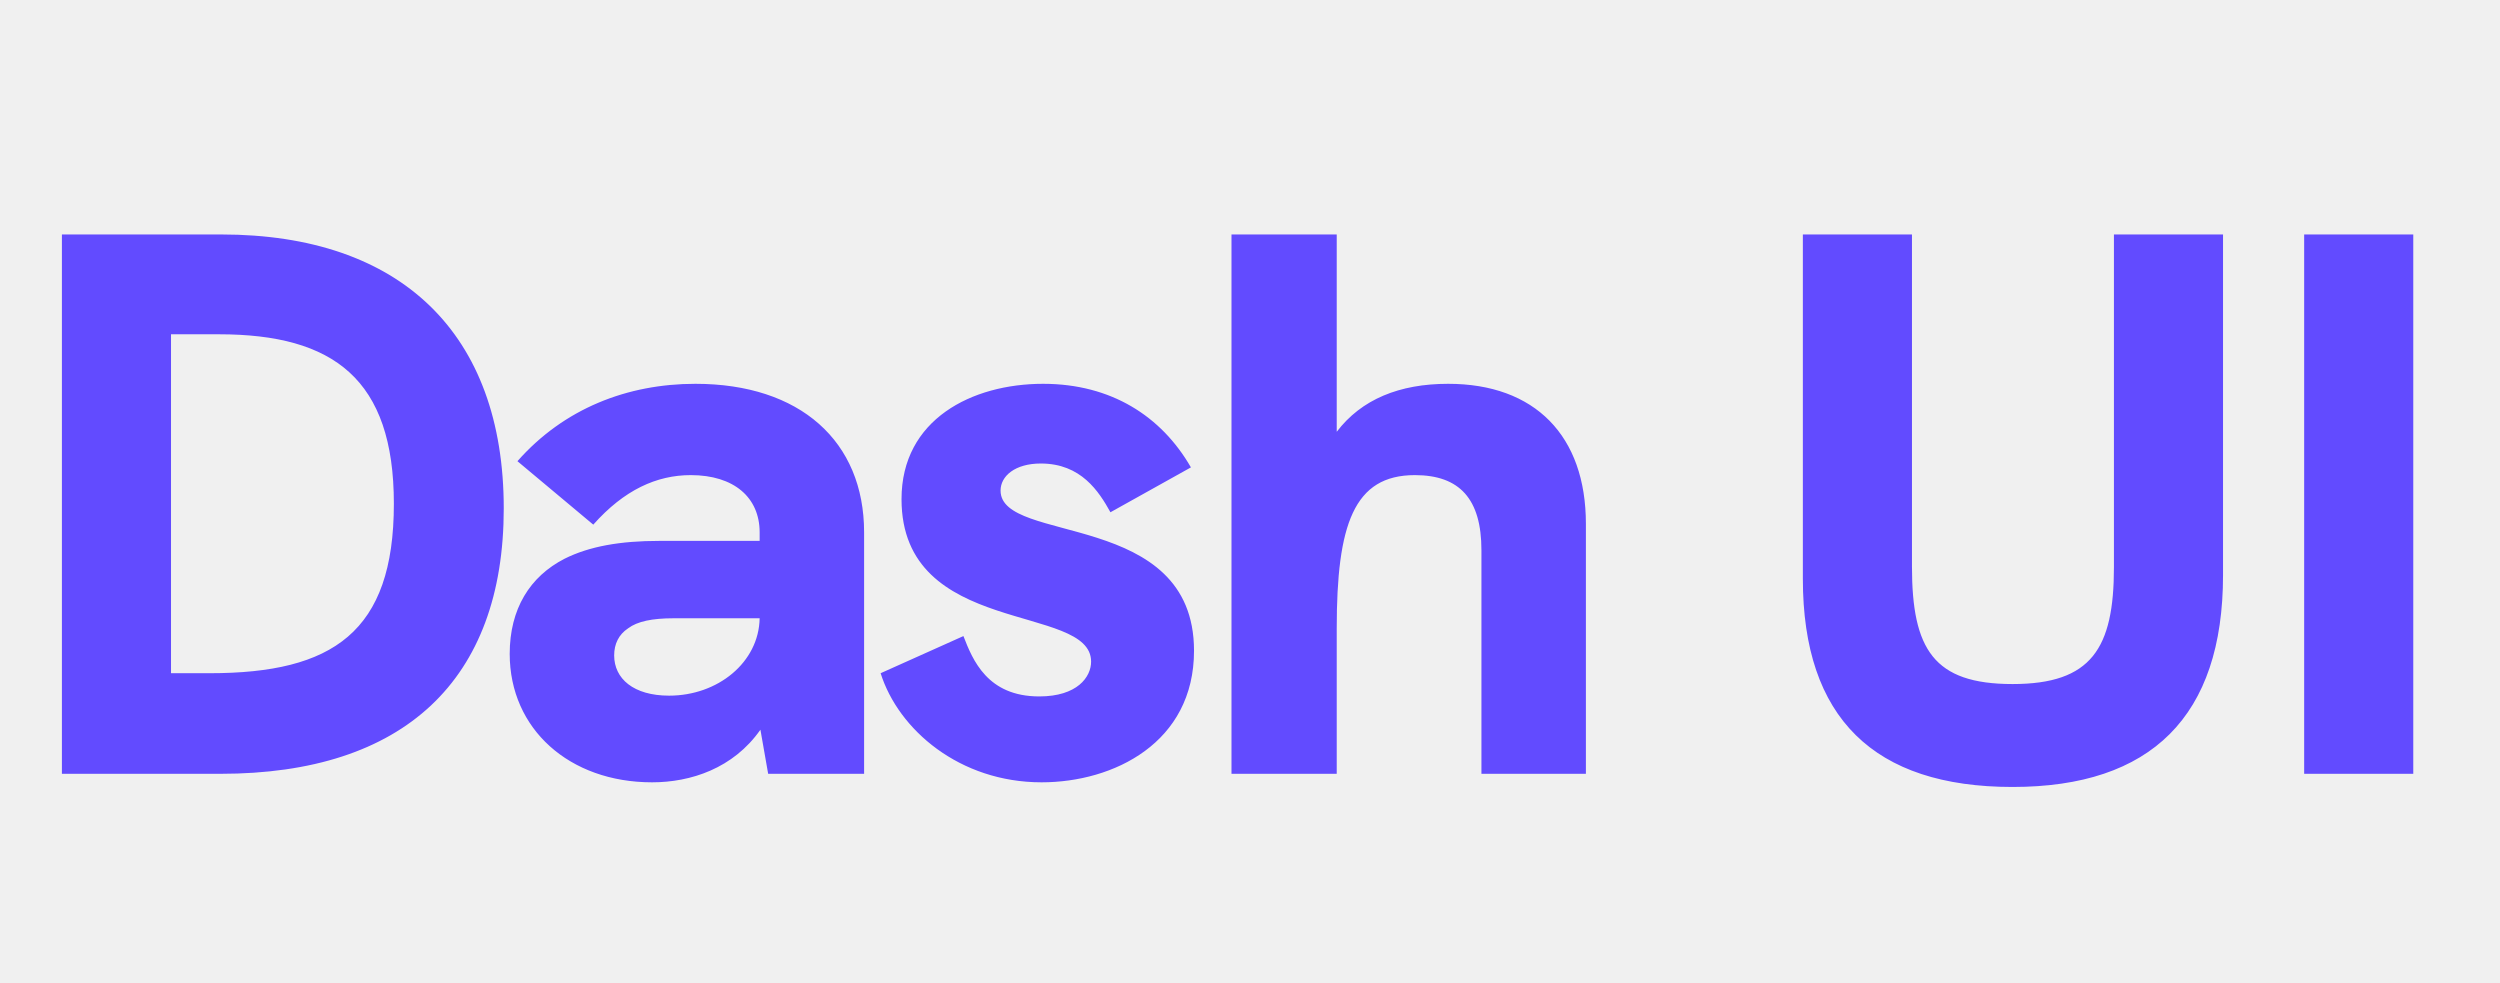
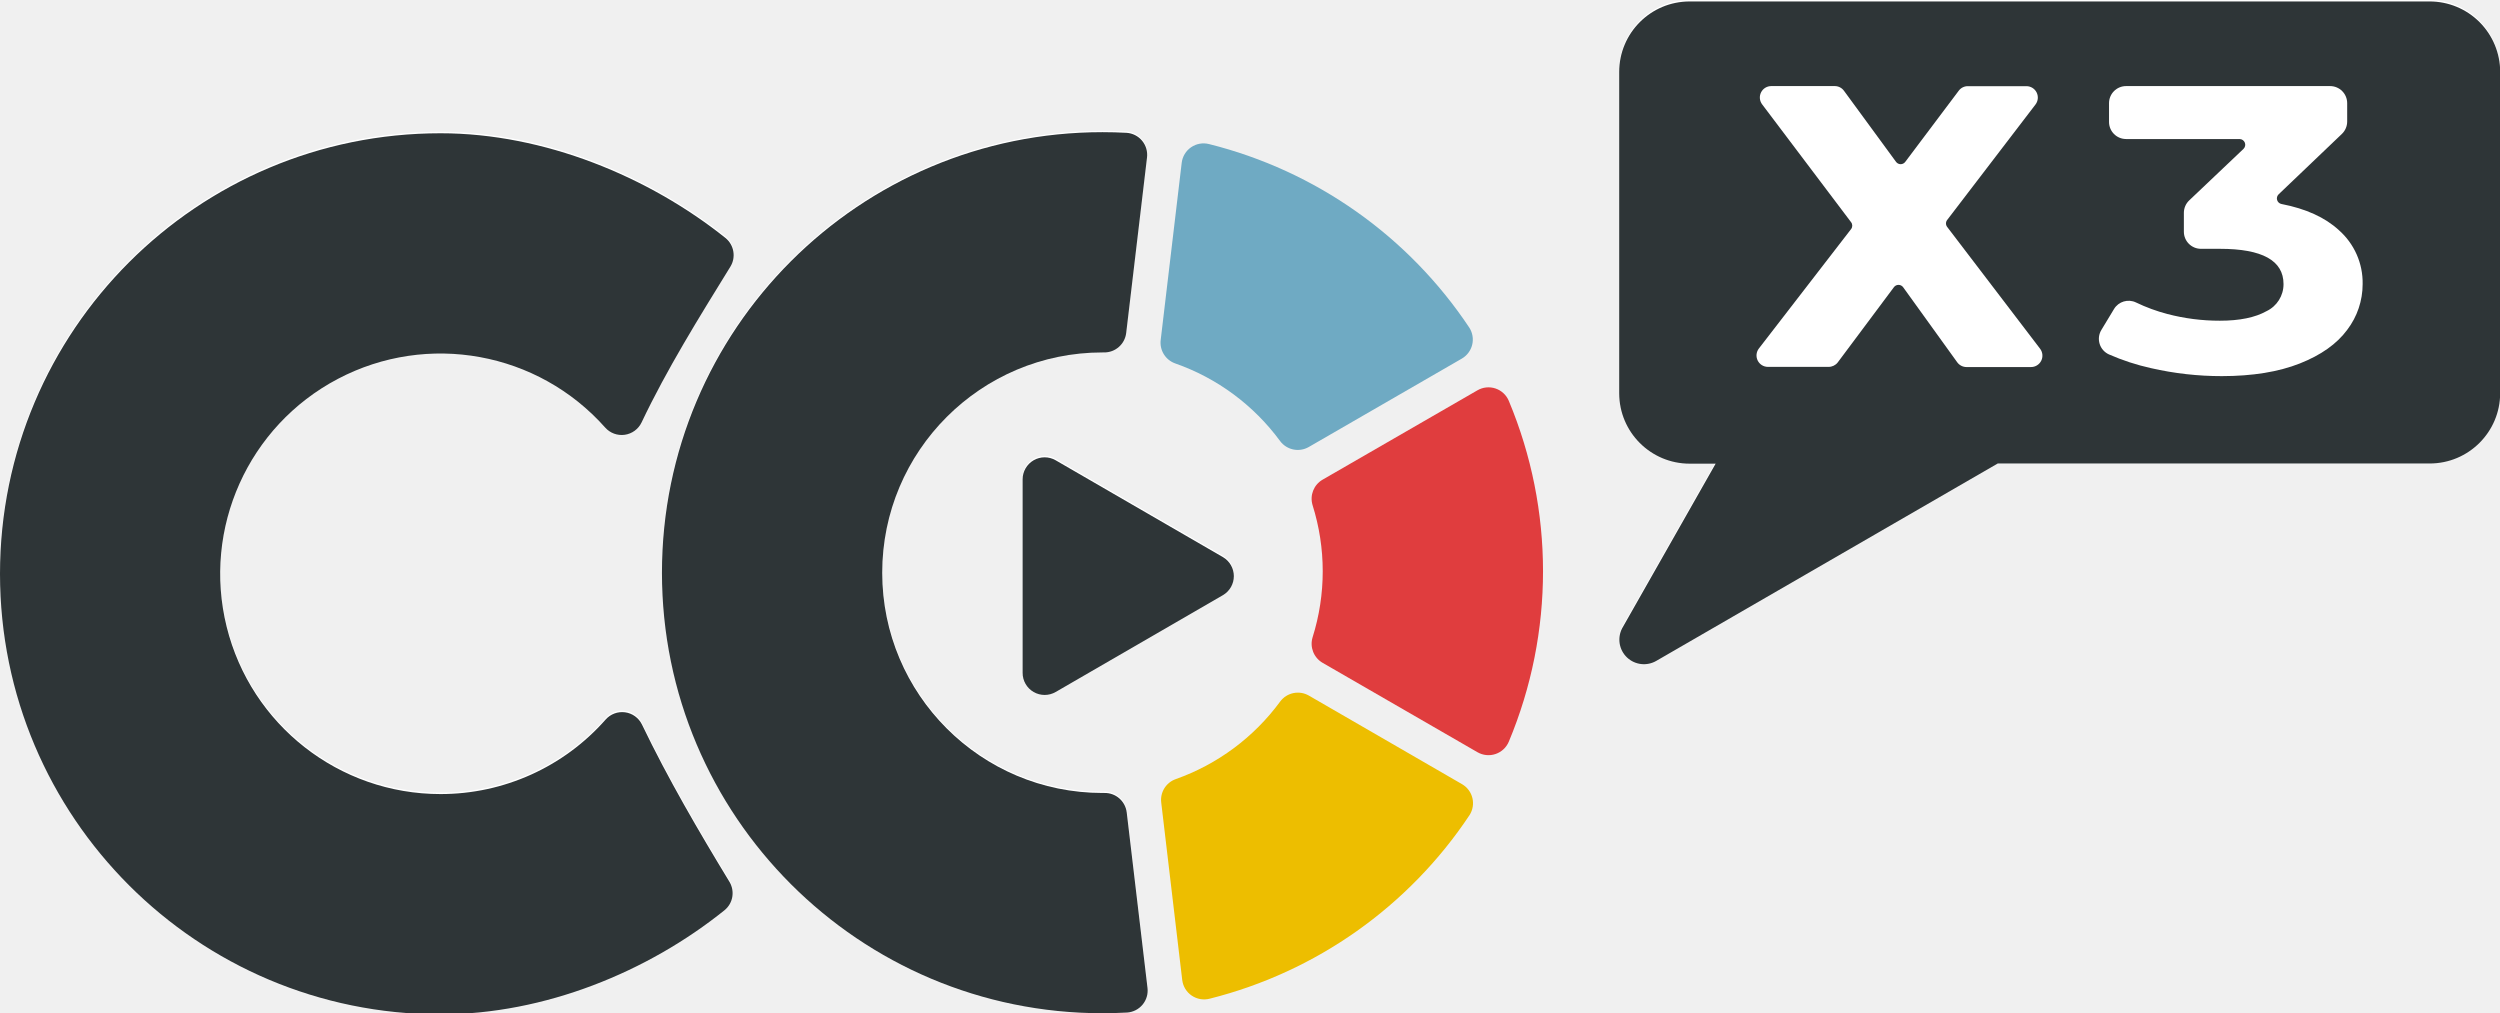
- <svg xmlns="http://www.w3.org/2000/svg" width="84" height="33" viewBox="0 0 84 33" fill="none">
-   <path d="M2.08 26H7.41C13.572 26 16.926 22.854 16.926 17.082C16.926 11.206 13.468 7.878 7.436 7.878H2.08V26ZM5.746 22.62V11.232H7.358C11.206 11.232 13.234 12.74 13.234 16.926C13.234 21.242 11.18 22.62 7.046 22.62H5.746ZM23.366 12.896C21.078 12.896 18.946 13.728 17.386 15.496L19.934 17.628C20.974 16.458 22.066 15.964 23.21 15.964C24.666 15.964 25.524 16.718 25.524 17.888V18.174H22.144C20.844 18.174 19.804 18.356 18.972 18.772C17.802 19.37 17.126 20.462 17.126 21.97C17.126 24.492 19.128 26.286 21.91 26.286C23.21 26.286 24.64 25.818 25.55 24.518L25.81 26H29.034V17.888C29.034 14.82 26.876 12.896 23.366 12.896ZM22.482 23.374C21.286 23.374 20.636 22.802 20.636 22.022C20.636 21.632 20.792 21.32 21.104 21.112C21.416 20.878 21.91 20.774 22.638 20.774H25.524C25.498 22.256 24.12 23.374 22.482 23.374ZM34.997 26.286C37.415 26.286 40.119 24.96 40.119 21.866C40.119 17.108 33.619 18.304 33.619 16.484C33.619 15.99 34.113 15.574 34.971 15.574C36.323 15.574 36.921 16.51 37.311 17.212L40.015 15.704C39.027 13.988 37.337 12.896 35.049 12.896C32.657 12.896 30.291 14.092 30.291 16.77C30.291 21.424 36.661 20.254 36.661 22.23C36.661 22.75 36.193 23.4 34.919 23.4C33.177 23.4 32.683 22.178 32.371 21.372L29.589 22.62C30.187 24.518 32.241 26.286 34.997 26.286ZM48.658 12.896C47.02 12.896 45.746 13.416 44.914 14.508V7.878H41.378V26H44.914V21.112C44.914 17.628 45.486 15.964 47.54 15.964C49.048 15.964 49.776 16.77 49.776 18.486V26H53.286V17.602C53.286 14.638 51.57 12.896 48.658 12.896ZM67.622 26.442C72.276 26.442 74.694 24.076 74.694 19.318V7.878H71.028V19.058C71.028 21.788 70.274 22.984 67.622 22.984C64.97 22.984 64.242 21.814 64.242 19.032V7.878H60.576V19.448C60.576 24.128 62.968 26.442 67.622 26.442ZM77.42 26H81.086V7.878H77.42V26Z" fill="#624BFF" />
+ <svg xmlns="http://www.w3.org/2000/svg" id="Layer_1" data-name="Layer 1" viewBox="0 0 567.49 229.91">
+   <defs>
+     <style>.cls-1{fill:#fff;}.cls-2{fill:#e03d3e;}.cls-3{fill:#edbe00;}.cls-4{fill:#6faac3;}.cls-5{fill:#2e3537;}</style>
+   </defs>
+   <path class="cls-1" d="M551.49,0H383.55a16,16,0,0,0-16,16V88.92a16,16,0,0,0,16,16h5.89l-21.24,37.4a5.58,5.58,0,0,0,7.76,7.39l77.48-44.79h98.05a16,16,0,0,0,16-16V16A16,16,0,0,0,551.49,0ZM461,83.32H446.39a2.61,2.61,0,0,1-2.1-1.07L432,65.19a1.3,1.3,0,0,0-2.09,0L417.15,82.28a2.61,2.61,0,0,1-2.08,1H401.3a2.59,2.59,0,0,1-2.05-4.16L420.19,52a1.28,1.28,0,0,0,0-1.56L400,23.69a2.59,2.59,0,0,1,2.07-4.15h14.41a2.58,2.58,0,0,1,2.09,1.06L430.4,36.75a1.3,1.3,0,0,0,2.08,0l12.17-16.19a2.56,2.56,0,0,1,2.06-1H460a2.59,2.59,0,0,1,2.05,4.16L442,49.93a1.29,1.29,0,0,0,0,1.58l21.1,27.66A2.59,2.59,0,0,1,461,83.32Zm71.8-8.44q-3.52,4.77-10.76,7.63t-17.7,2.87a72,72,0,0,1-16.06-1.81,51.31,51.31,0,0,1-9.56-3.12A3.88,3.88,0,0,1,477,74.9l2.87-4.75a3.87,3.87,0,0,1,5-1.49A39.46,39.46,0,0,0,492,71.28,46.64,46.64,0,0,0,503.9,72.8q6.72,0,10.59-2.17a6.76,6.76,0,0,0,3.86-6.15q0-8-14.45-8h-4.29a3.88,3.88,0,0,1-3.88-3.88V48.3a3.88,3.88,0,0,1,1.21-2.81l12.33-11.7a1.3,1.3,0,0,0-.89-2.23H482.62a3.88,3.88,0,0,1-3.88-3.88V23.42a3.88,3.88,0,0,1,3.88-3.88h46.3a3.88,3.88,0,0,1,3.88,3.88v4.17a3.89,3.89,0,0,1-1.2,2.81L517.24,44.11a1.29,1.29,0,0,0,.66,2.2q8.31,1.61,13,5.92a15.92,15.92,0,0,1,5.41,12.25A17.1,17.1,0,0,1,532.8,74.88Z" />
+   <path class="cls-2" d="M335.37,88.6l-35.14,20.28a5,5,0,0,0-2.29,5.76,50,50,0,0,1,0,30.07,5,5,0,0,0,2.29,5.75l35.15,20.29a5,5,0,0,0,7.12-2.41,100.21,100.21,0,0,0,0-77.33A5,5,0,0,0,335.37,88.6Z" />
+   <path class="cls-3" d="M263.59,182.15l4.77,40.3a5,5,0,0,0,6.23,4.25,100.13,100.13,0,0,0,59-41.69,5,5,0,0,0-1.7-7L297.1,157.89a5,5,0,0,0-6.5,1.35,50.21,50.21,0,0,1-23.72,17.62A5,5,0,0,0,263.59,182.15Z" />
+   <path class="cls-4" d="M297.08,101.47l34.77-20.08a5,5,0,0,0,1.69-7,100.12,100.12,0,0,0-59.07-41.68,5,5,0,0,0-6.23,4.26L263.47,77.2a5,5,0,0,0,3.31,5.3,50.12,50.12,0,0,1,23.8,17.62A5,5,0,0,0,297.08,101.47Z" />
+   <path class="cls-1" d="M250.26,179.7a50,50,0,0,1,0-100h.32a5,5,0,0,0,5.06-4.41l4.73-39.86a5,5,0,0,0-4.63-5.58c-1.82-.1-3.64-.15-5.48-.15a100,100,0,0,0,0,200c1.88,0,3.75-.06,5.6-.16a5,5,0,0,0,4.62-5.58l-4.72-39.86a5,5,0,0,0-5.06-4.41Z" />
+   <path class="cls-1" d="M100,179.91a50,50,0,1,1,37.37-83.2,5,5,0,0,0,8.26-1.14c5.78-12.17,13-23.75,20.17-35.38a5,5,0,0,0-1.12-6.5C147.33,39.82,123.58,29.91,100,29.91a100,100,0,0,0,0,200c23.69,0,47.12-9.68,64.46-23.62a5,5,0,0,0,1.11-6.48c-7-11.53-13.9-23.31-19.86-35.7a5,5,0,0,0-8.23-1.12A49.83,49.83,0,0,1,100,179.91Z" />
+   <path class="cls-1" d="M277.63,126.15l-38-22a5,5,0,0,0-7.5,4.33v43.93a5,5,0,0,0,7.5,4.33l38-22A5,5,0,0,0,277.63,126.15Z" />
+   <path class="cls-5" d="M250.26,180a50,50,0,0,1,0-100h.32a5,5,0,0,0,5.06-4.41l4.73-39.86a5,5,0,0,0-4.63-5.58c-1.82-.1-3.64-.15-5.48-.15a100,100,0,0,0,0,200c1.88,0,3.75-.06,5.6-.16a5,5,0,0,0,4.62-5.58l-4.72-39.86a5,5,0,0,0-5.06-4.4Z" />
+   <path class="cls-5" d="M100,180.25a50,50,0,1,1,37.37-83.2,5,5,0,0,0,8.26-1.15c5.78-12.17,13-23.75,20.17-35.38a5,5,0,0,0-1.12-6.5C147.33,40.15,123.58,30.25,100,30.25a100,100,0,0,0,0,200c23.69,0,47.12-9.69,64.46-23.63a5,5,0,0,0,1.11-6.48c-7-11.52-13.9-23.31-19.86-35.7a5,5,0,0,0-8.23-1.11A49.87,49.87,0,0,1,100,180.25Z" />
+   <path class="cls-5" d="M277.63,126.48l-38-22a5,5,0,0,0-7.5,4.33v43.94a5,5,0,0,0,7.5,4.33l38-22A5,5,0,0,0,277.63,126.48Z" />
+   <path class="cls-5" d="M551.49.33H383.55a16,16,0,0,0-16,16V89.25a16,16,0,0,0,16,16h5.89l-21.24,37.4A5.58,5.58,0,0,0,376,150l77.48-44.79h98.05a16,16,0,0,0,16-16V16.33A16,16,0,0,0,551.49.33Z" />
+   <path class="cls-1" d="M461,83.32H446.39a2.61,2.61,0,0,1-2.1-1.07L432,65.19a1.3,1.3,0,0,0-2.09,0L417.15,82.28a2.61,2.61,0,0,1-2.08,1H401.3a2.59,2.59,0,0,1-2.05-4.16L420.19,52a1.28,1.28,0,0,0,0-1.56L400,23.69a2.59,2.59,0,0,1,2.07-4.15h14.41a2.58,2.58,0,0,1,2.09,1.06L430.4,36.75a1.3,1.3,0,0,0,2.08,0l12.17-16.19a2.56,2.56,0,0,1,2.06-1H460a2.59,2.59,0,0,1,2.05,4.16L442,49.93a1.29,1.29,0,0,0,0,1.58l21.1,27.66A2.59,2.59,0,0,1,461,83.32Z" />
+   <path class="cls-1" d="M532.8,74.88q-3.52,4.77-10.76,7.63t-17.7,2.87a72,72,0,0,1-16.06-1.81,51.31,51.31,0,0,1-9.56-3.12A3.88,3.88,0,0,1,477,74.9l2.87-4.75a3.87,3.87,0,0,1,5-1.49A39.46,39.46,0,0,0,492,71.28,46.64,46.64,0,0,0,503.9,72.8q6.72,0,10.59-2.17a6.76,6.76,0,0,0,3.86-6.15q0-8-14.45-8h-4.29a3.88,3.88,0,0,1-3.88-3.88V48.3a3.88,3.88,0,0,1,1.21-2.81l12.33-11.7a1.3,1.3,0,0,0-.89-2.23H482.62a3.88,3.88,0,0,1-3.88-3.88V23.42a3.88,3.88,0,0,1,3.88-3.88h46.3a3.88,3.88,0,0,1,3.88,3.88v4.17a3.89,3.89,0,0,1-1.2,2.81L517.24,44.11a1.29,1.29,0,0,0,.66,2.2q8.31,1.61,13,5.92a15.92,15.92,0,0,1,5.41,12.25A17.1,17.1,0,0,1,532.8,74.88Z" />
</svg>
